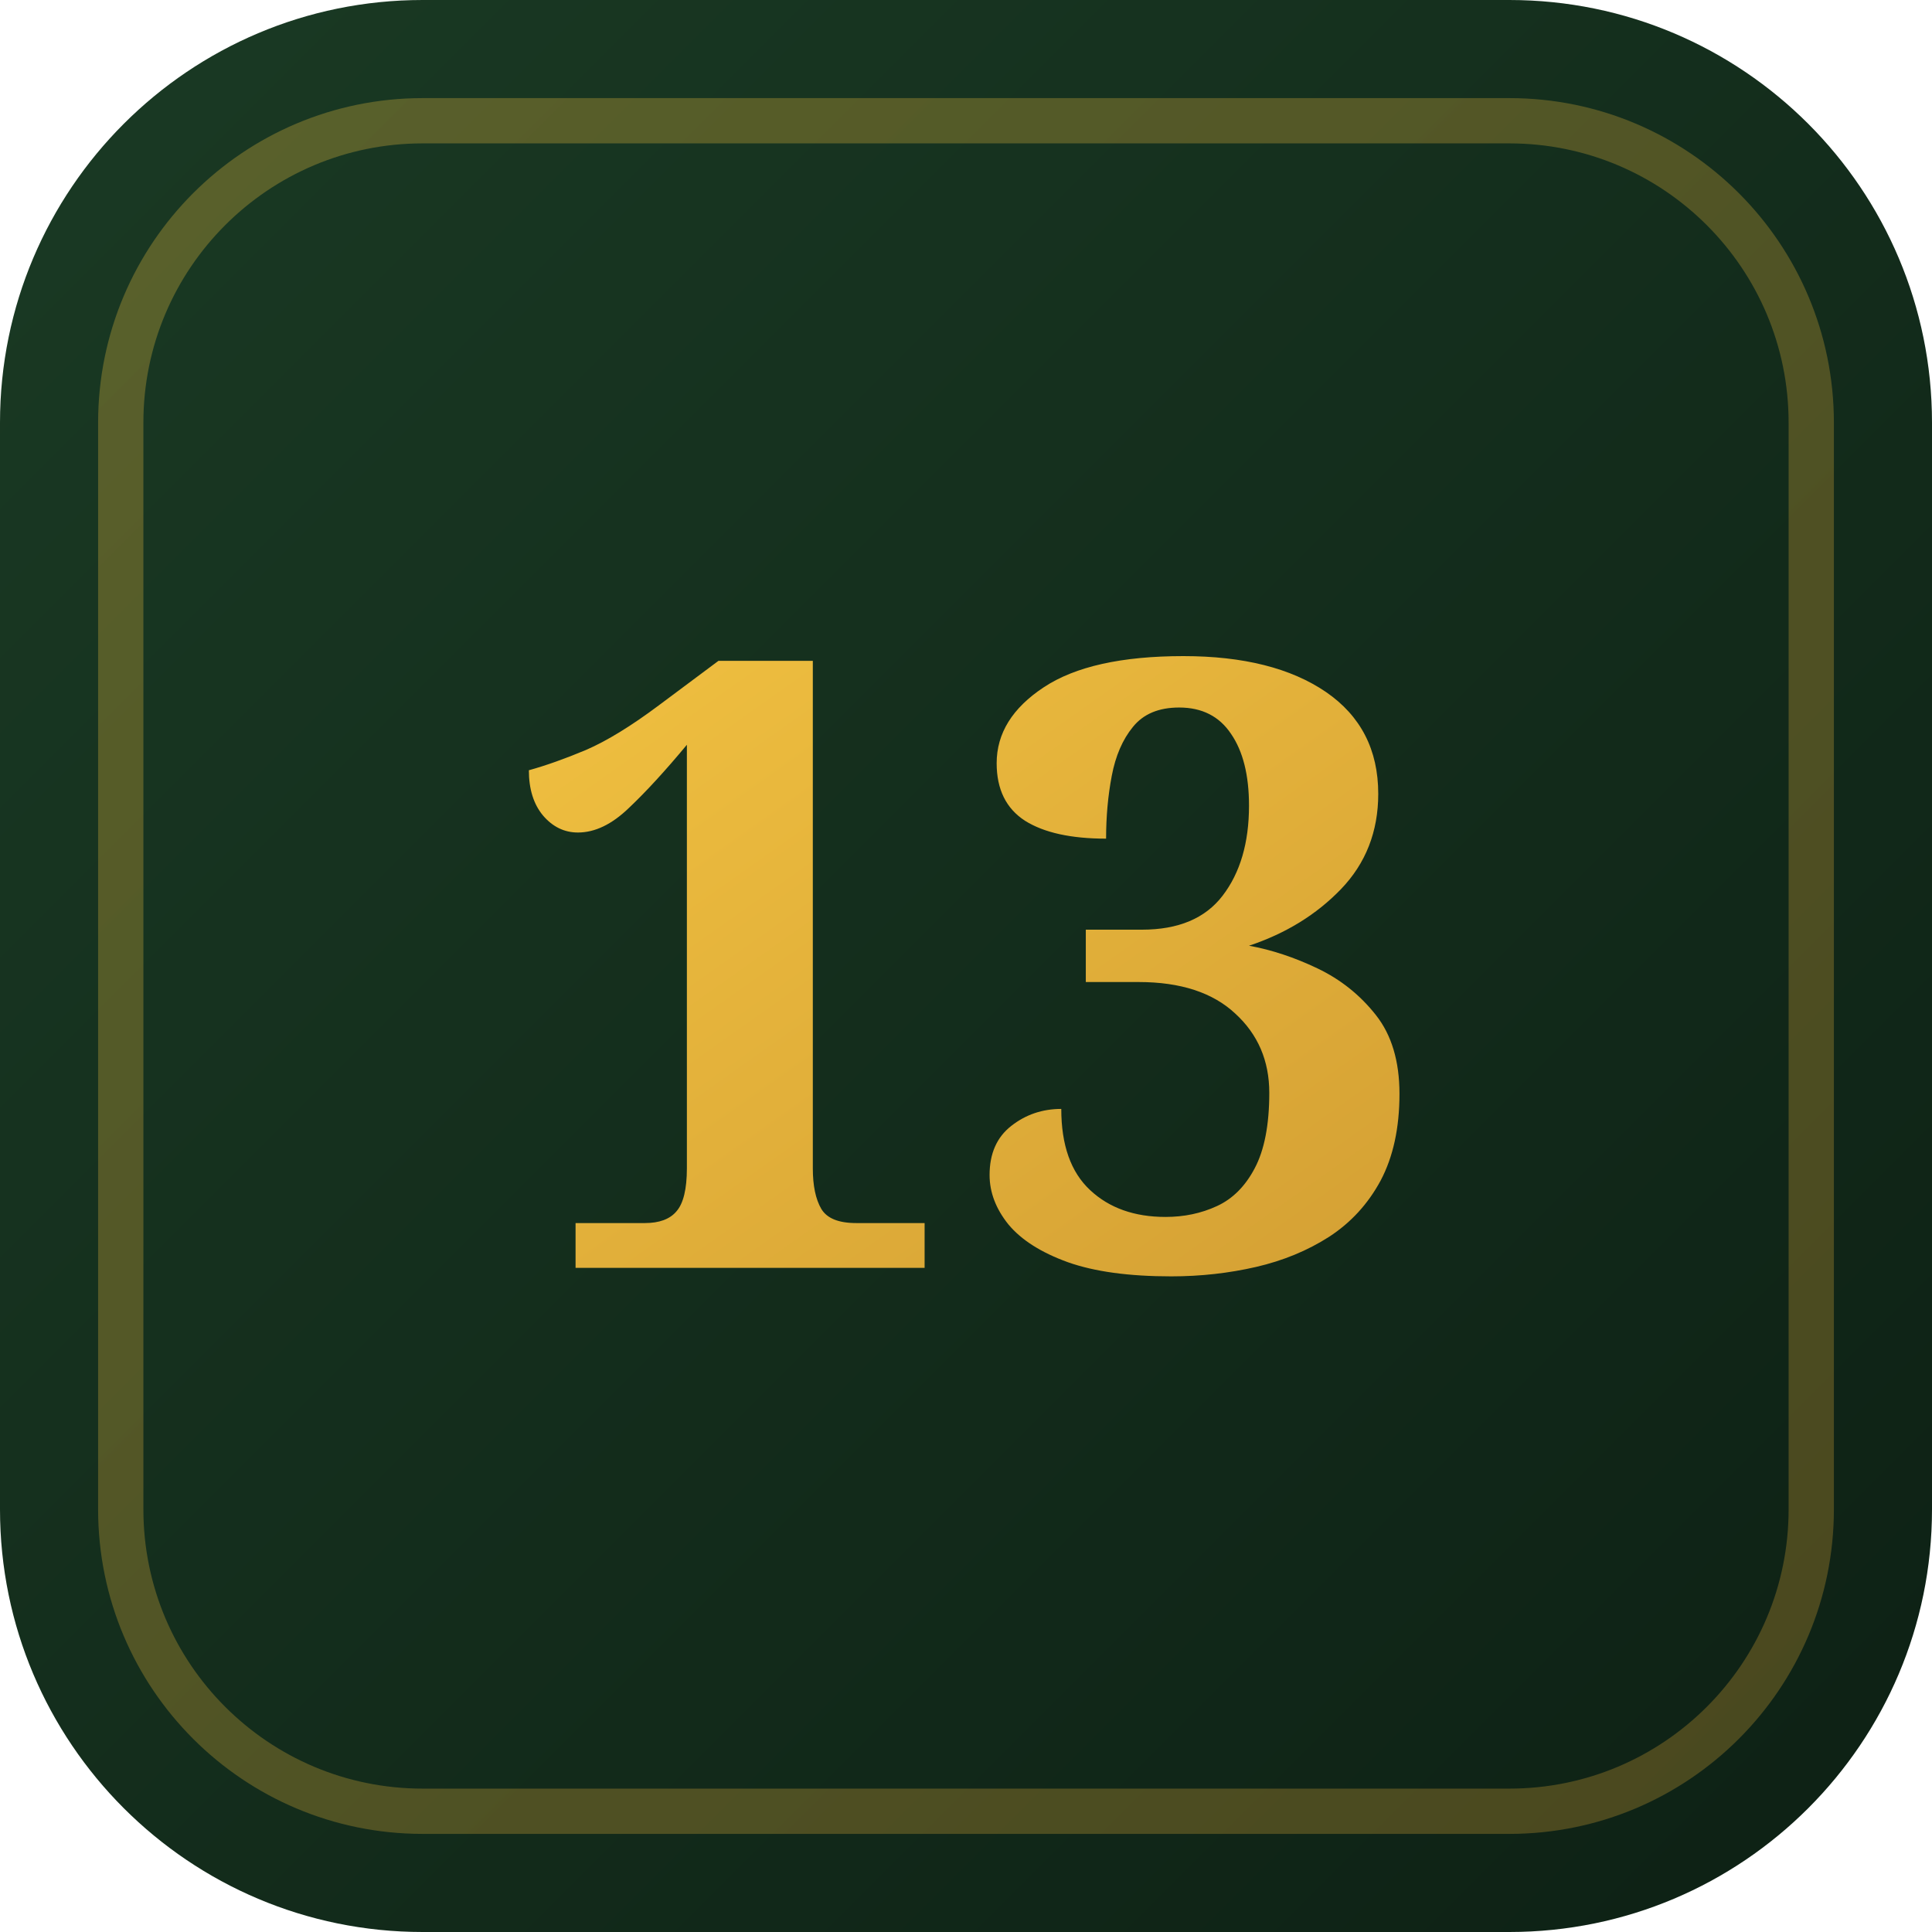
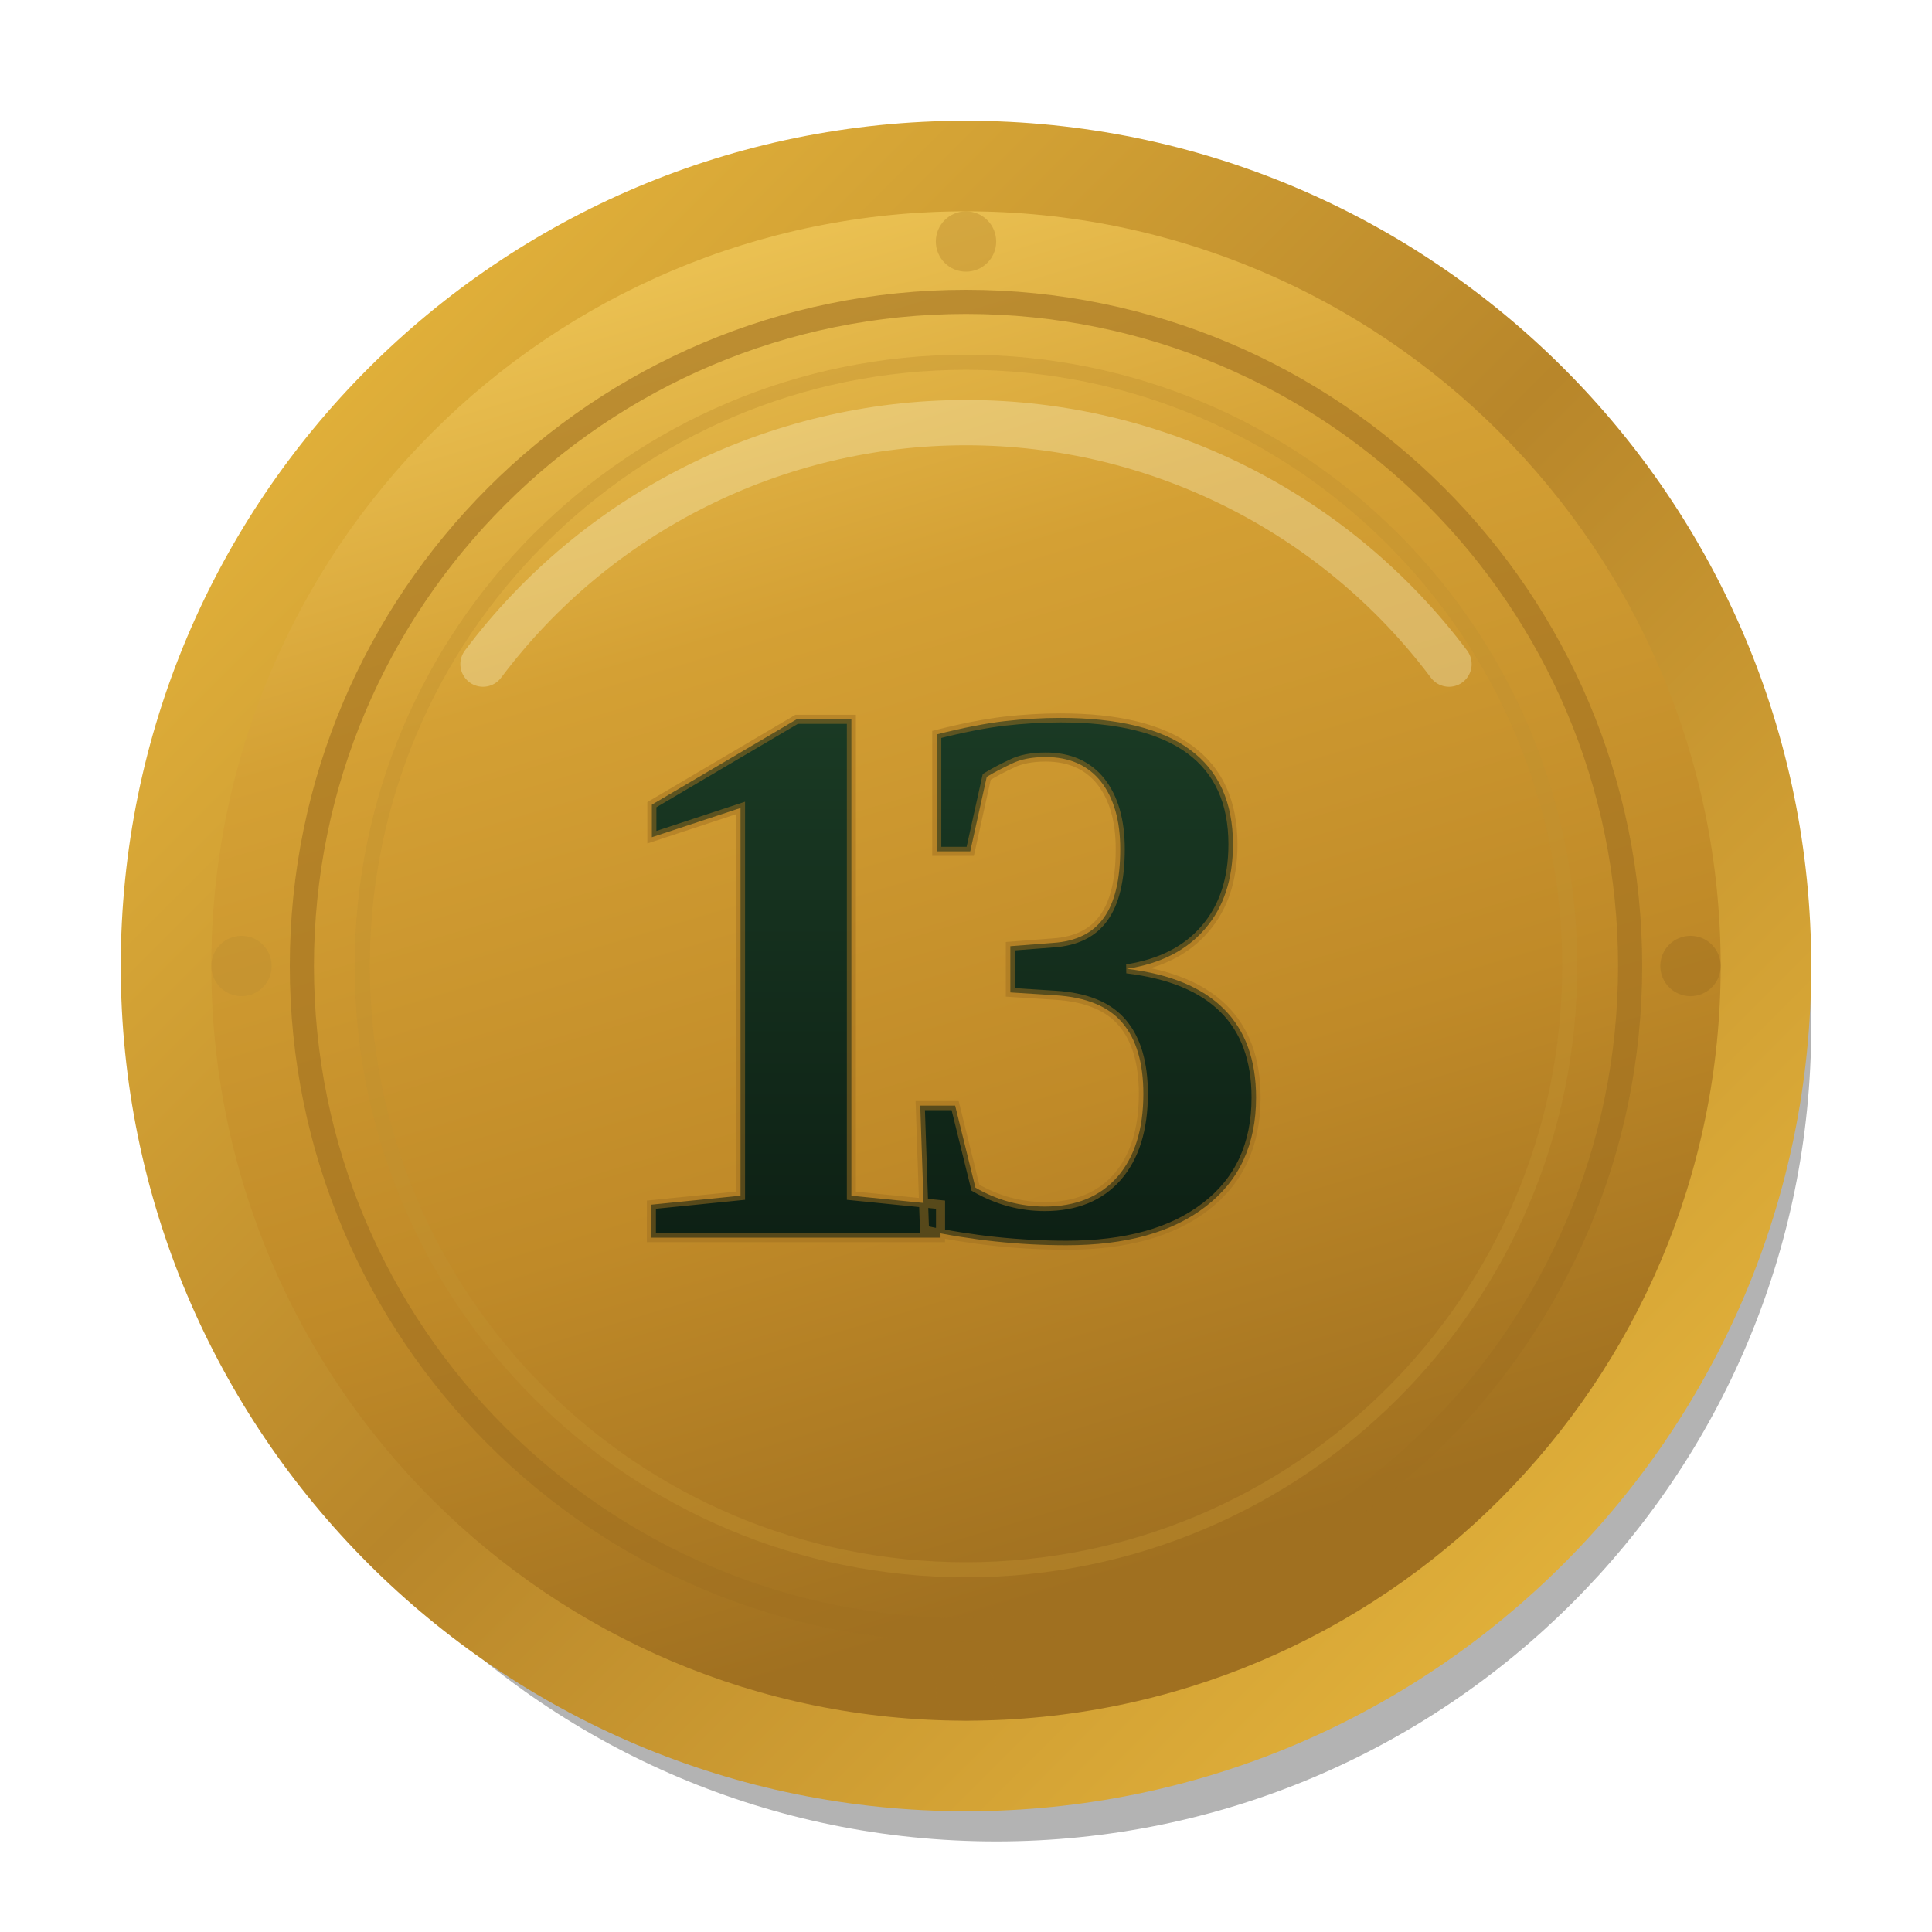
<svg xmlns="http://www.w3.org/2000/svg" viewBox="0 0 64 64">
  <defs>
-     <linearGradient id="bg" x1="0" y1="0" x2="1" y2="1">
+     <linearGradient id="coin-face" x1="0" y1="0" x2="0.3" y2="1">
+       <stop offset="0%" stop-color="#f5d060" />
+       <stop offset="35%" stop-color="#d4a034" />
+       <stop offset="70%" stop-color="#c08a28" />
+       <stop offset="100%" stop-color="#a07020" />
+     </linearGradient>
+     <linearGradient id="coin-rim" x1="0" y1="0" x2="1" y2="1">
+       <stop offset="0%" stop-color="#f0c040" />
+       <stop offset="50%" stop-color="#b8862a" />
+       <stop offset="100%" stop-color="#f0c040" />
+     </linearGradient>
+     <linearGradient id="text-fill" x1="0" y1="0" x2="0" y2="1">
      <stop offset="0%" stop-color="#1a3a24" />
      <stop offset="100%" stop-color="#0d2014" />
    </linearGradient>
-     <linearGradient id="gold" x1="0" y1="0" x2="1" y2="1">
-       <stop offset="0%" stop-color="#f0c040" />
-       <stop offset="100%" stop-color="#d4a034" />
-     </linearGradient>
+     <filter id="inner-shadow">
+       <feGaussianBlur in="SourceAlpha" stdDeviation="1.5" result="blur" />
+       <feOffset dx="0" dy="1" result="offset" />
+       <feComposite in="SourceGraphic" in2="offset" operator="over" />
+     </filter>
  </defs>
-   <rect width="64" height="64" rx="14" fill="url(#bg)" />
-   <rect x="4" y="4" width="56" height="56" rx="10" fill="none" stroke="url(#gold)" stroke-width="1.5" opacity="0.3" />
-   <text x="32" y="42" text-anchor="middle" font-family="serif" font-weight="700" font-size="28" fill="url(#gold)">13</text>
+   <ellipse cx="33" cy="34" rx="27" ry="27" fill="rgba(0,0,0,0.3)" />
+   <circle cx="32" cy="32" r="28" fill="url(#coin-rim)" />
+   <circle cx="32" cy="32" r="25" fill="url(#coin-face)" />
+   <circle cx="32" cy="32" r="22" fill="none" stroke="#a07020" stroke-width="0.8" opacity="0.6" />
+   <circle cx="32" cy="32" r="20" fill="none" stroke="#c09030" stroke-width="0.5" opacity="0.4" />
+   <path d="M 16 22 A 20 20 0 0 1 48 22" fill="none" stroke="rgba(255,255,220,0.3)" stroke-width="1.5" stroke-linecap="round" />
+   <text x="31" y="41" text-anchor="middle" font-family="'Georgia', 'Times New Roman', serif" font-weight="900" font-size="26" letter-spacing="-3" fill="url(#text-fill)">13</text>
+   <text x="31" y="41" text-anchor="middle" font-family="'Georgia', 'Times New Roman', serif" font-weight="900" font-size="26" letter-spacing="-3" fill="none" stroke="#a07020" stroke-width="0.3" opacity="0.5">13</text>
+   <circle cx="32" cy="8" r="1" fill="#c09030" opacity="0.5" />
+   <circle cx="32" cy="56" r="1" fill="#a07020" opacity="0.5" />
+   <circle cx="8" cy="32" r="1" fill="#c09030" opacity="0.5" />
+   <circle cx="56" cy="32" r="1" fill="#a07020" opacity="0.5" />
</svg>
